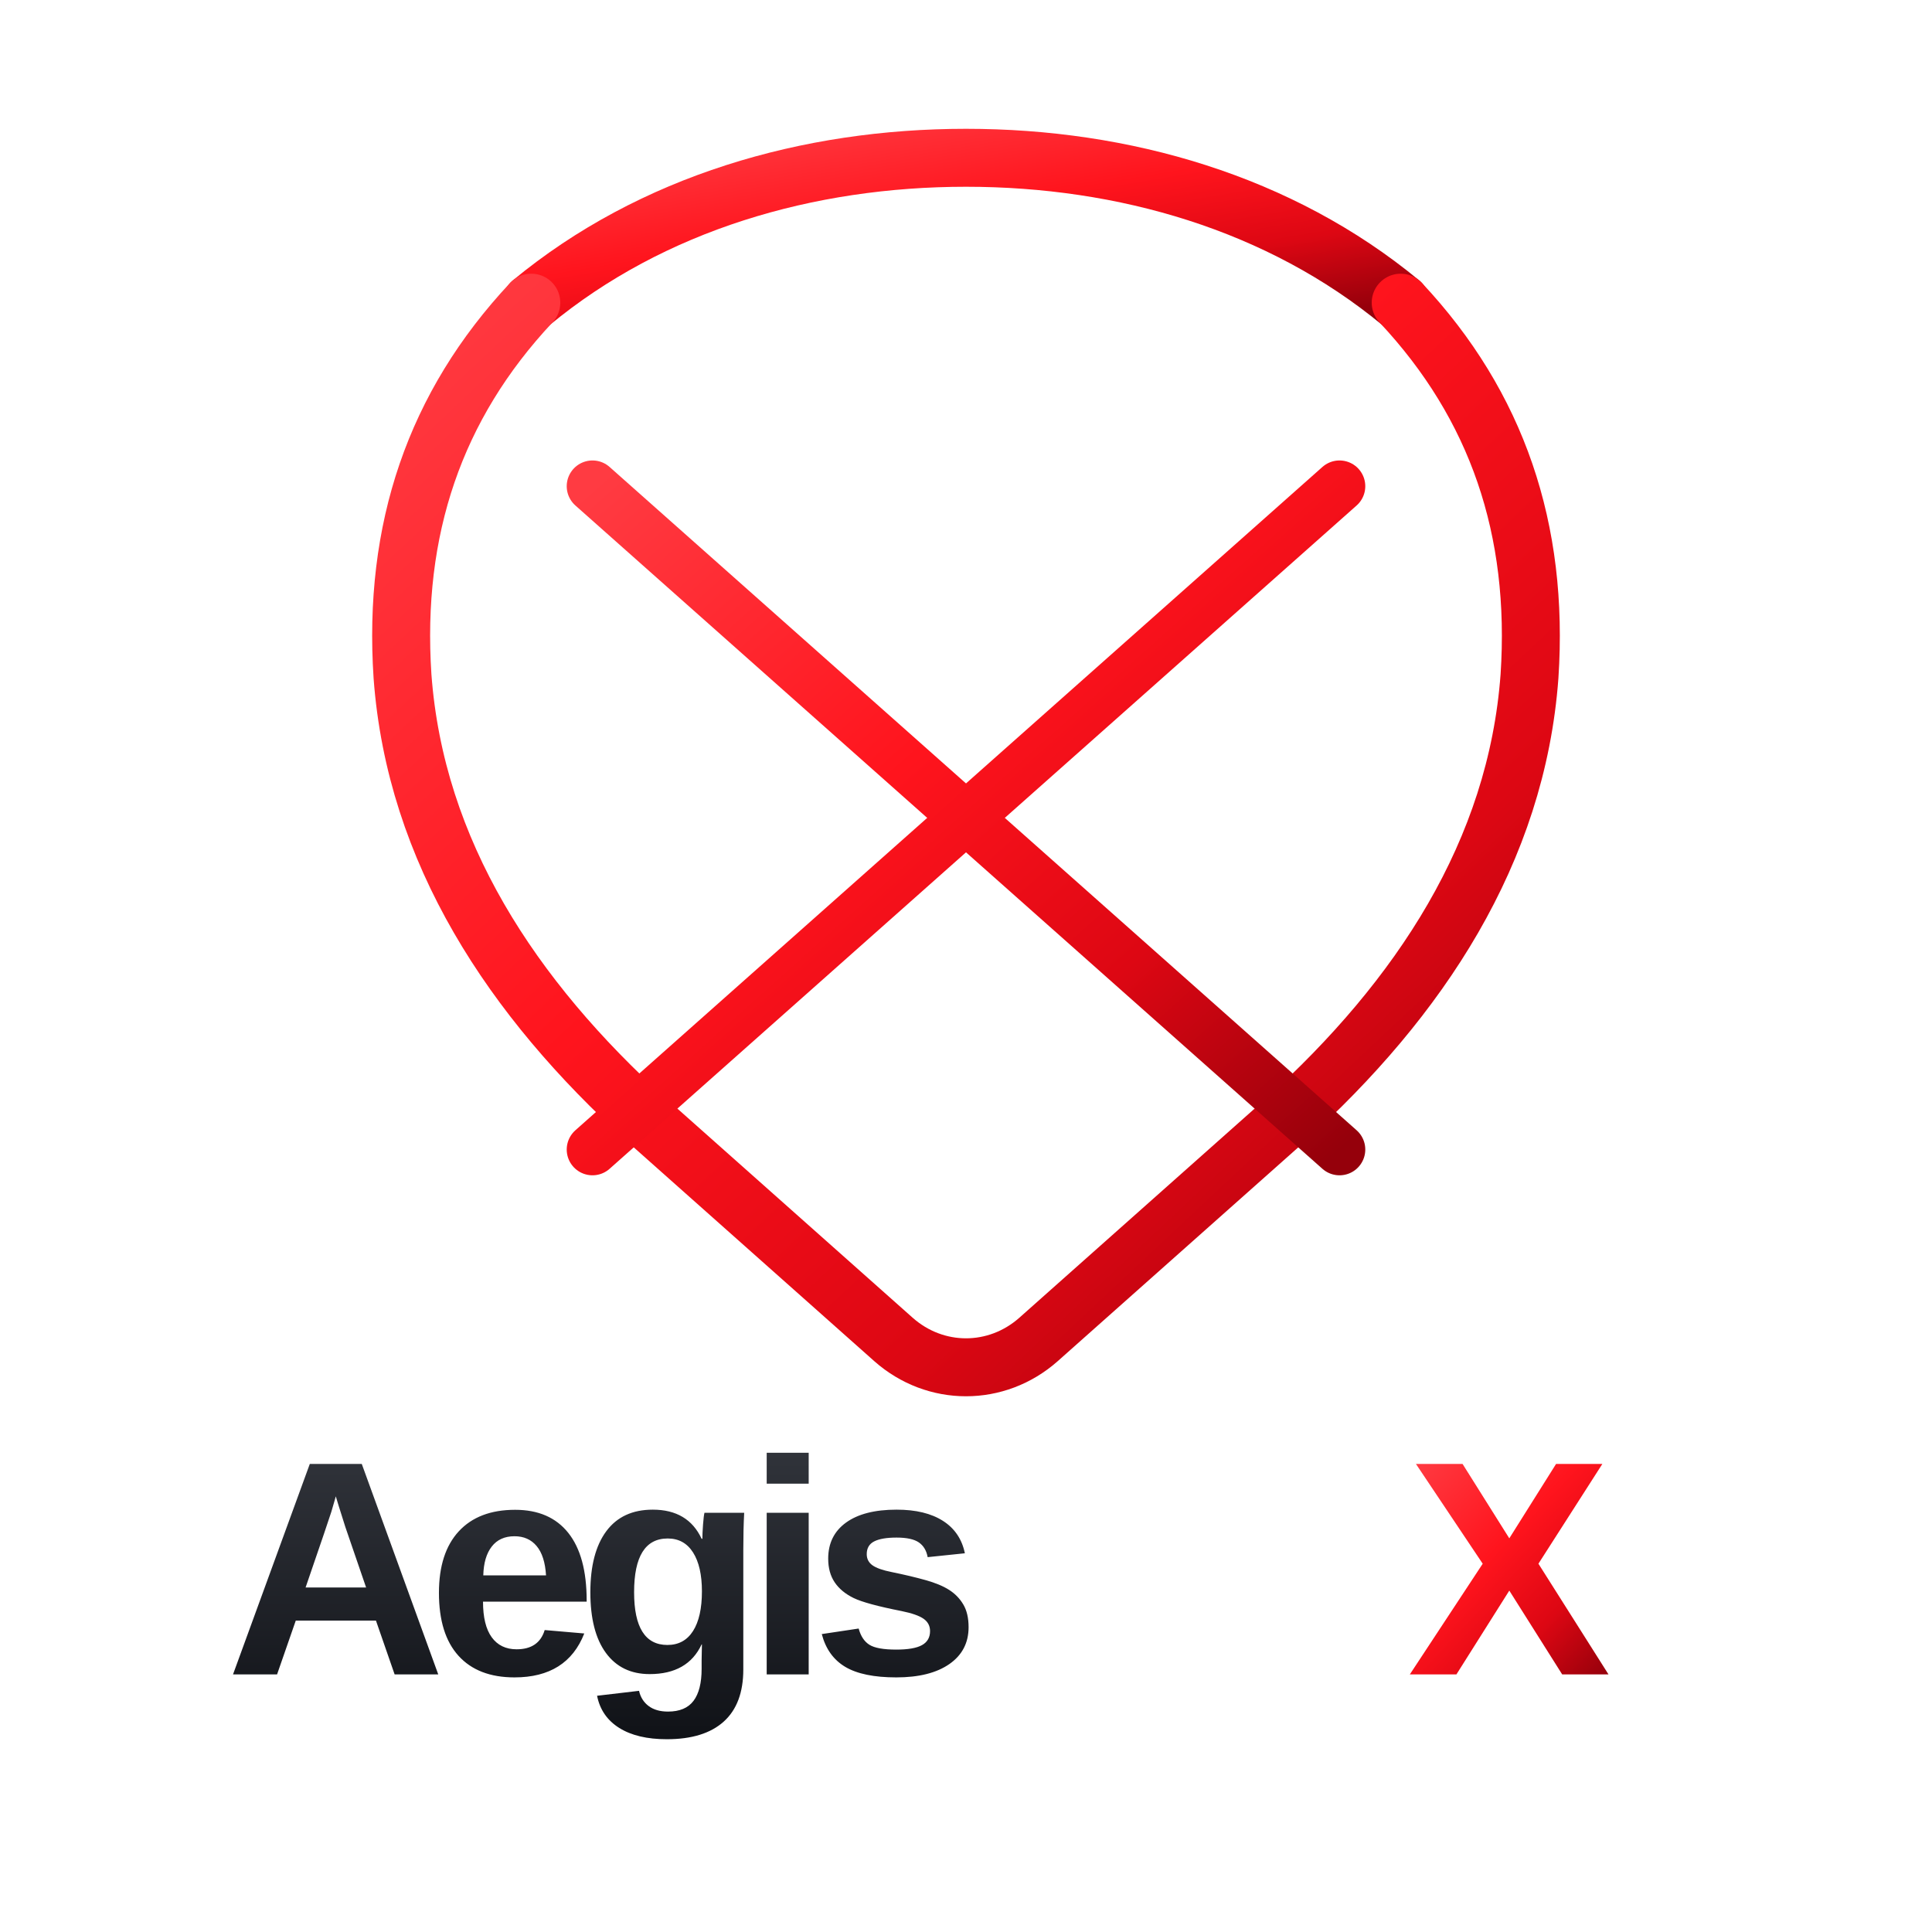
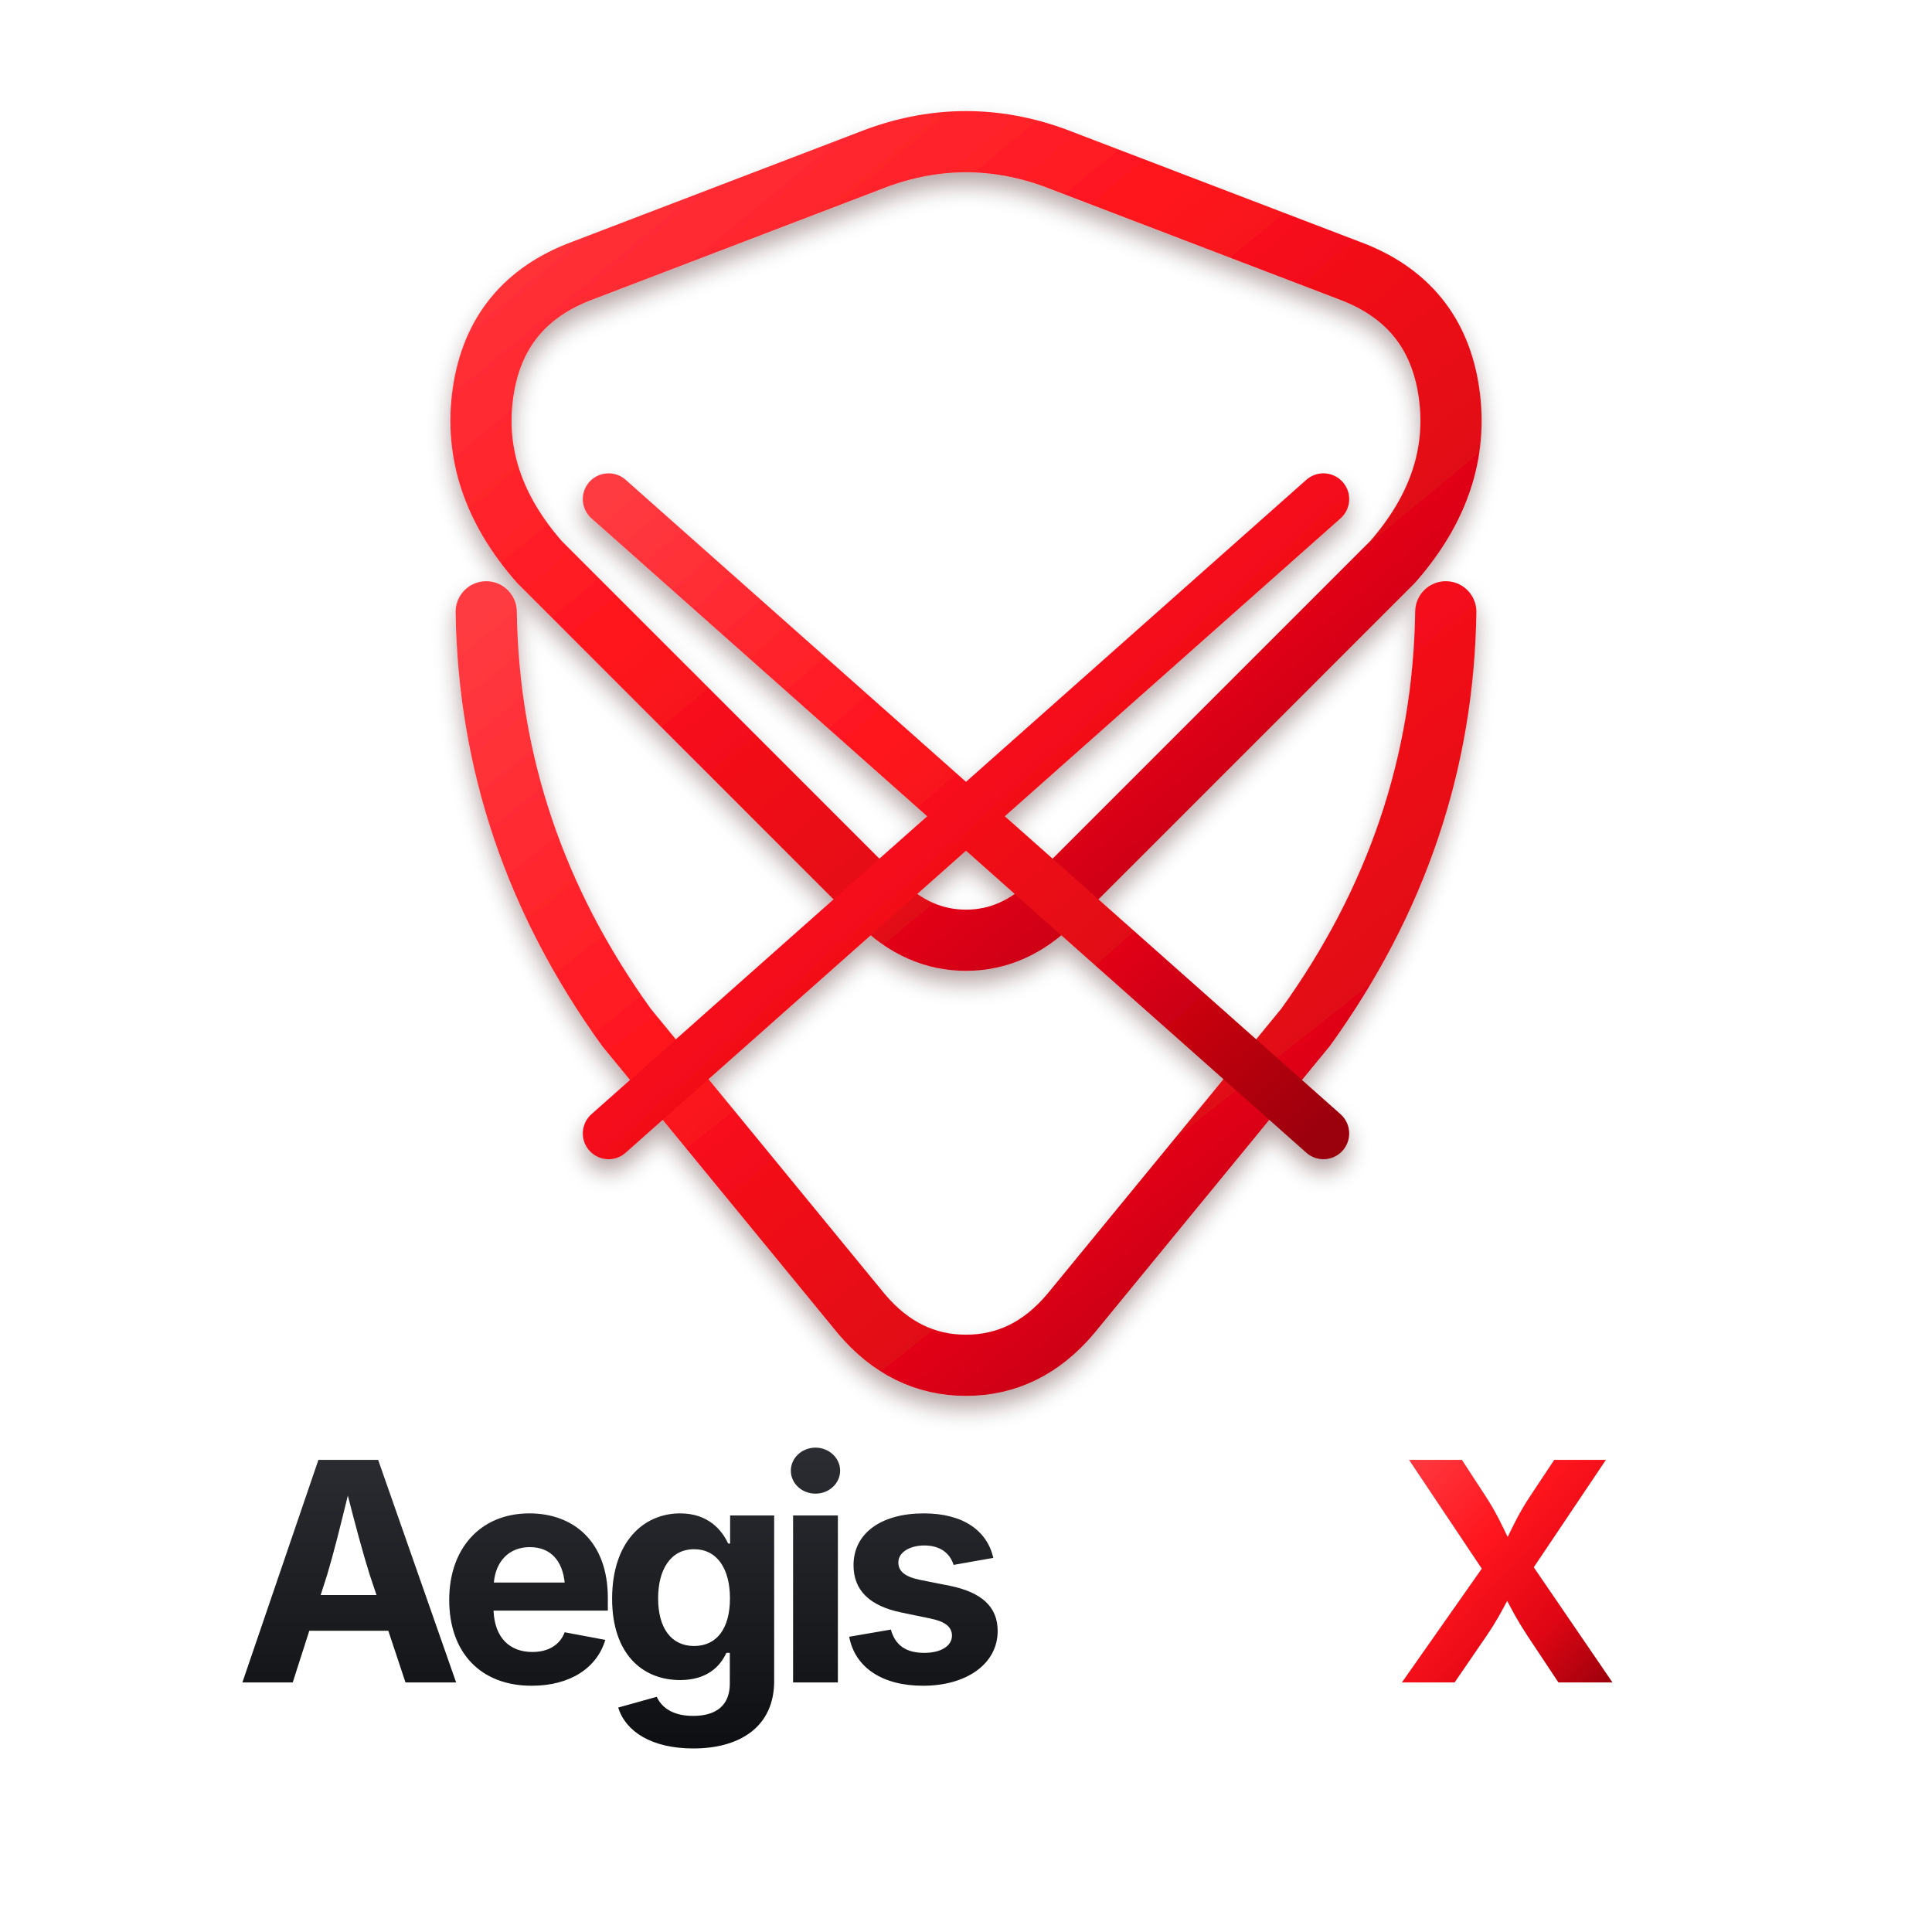
<svg xmlns="http://www.w3.org/2000/svg" width="1200" height="1200" viewBox="0 0 1200 1200" role="img" aria-labelledby="title desc">
  <defs>
    <linearGradient id="red" x1="0" y1="0" x2="1" y2="1">
      <stop offset="0" stop-color="#ff3b42" />
-       <stop offset="0.42" stop-color="#ff141d" />
-       <stop offset="0.72" stop-color="#dd0713" />
-       <stop offset="1" stop-color="#95000b" />
+       <stop offset="0.38" stop-color="#ff151d" />
+       <stop offset="0.72" stop-color="#e00614" />
+       <stop offset="1" stop-color="#9b000c" />
    </linearGradient>
    <linearGradient id="ink" x1="0" y1="0" x2="0" y2="1">
-       <stop offset="0" stop-color="#30333a" />
-       <stop offset="1" stop-color="#101217" />
+       <stop offset="0" stop-color="#2b2d32" />
+       <stop offset="1" stop-color="#0d0f12" />
    </linearGradient>
+     <filter id="shadow" x="-20%" y="-20%" width="140%" height="150%">
+       <feDropShadow dx="0" dy="8" stdDeviation="7" flood-color="#370006" flood-opacity="0.35" />
+     </filter>
  </defs>
-   <g fill="none" stroke="url(#red)" stroke-linecap="round" stroke-linejoin="round">
-     <path d="M330 188 C405 126 502 98 600 98 C698 98 795 126 870 188" stroke-width="36" />
-     <path d="M330 188 C270 252 244 329 250 420 C258 529 318 620 402 696 L555 832 C581 855 619 855 645 832 L798 696 C882 620 942 529 950 420 C956 329 930 252 870 188" stroke-width="36" />
-     <path d="M368 302 L832 714" stroke-width="32" />
-     <path d="M832 302 L368 714" stroke-width="32" />
+   <g fill="none" stroke="url(#red)" stroke-linecap="round" stroke-linejoin="round" filter="url(#shadow)">
+     <path d="M362 168 L545 98 Q600 78 655 98 L838 168 Q892 188 900 244 Q908 300 865 349 L654 560 Q630 584 600 584 Q570 584 546 560 L335 349 Q292 300 300 244 Q308 188 362 168 Z" stroke-width="38" />
+     <path d="M302 380 Q304 520 389 638 L535 816 Q562 848 600 848 Q638 848 665 816 L811 638 Q896 520 898 380" stroke-width="38" />
+     <path d="M378 310 L822 704" stroke-width="32" />
+     <path d="M822 310 L378 704" stroke-width="32" />
  </g>
-   <g font-family="Arial, sans-serif" font-weight="700" letter-spacing="-12">
-     <text x="140" y="1040" fill="url(#ink)" font-size="190">Aegis</text>
-     <text x="874" y="1040" fill="url(#red)" font-size="190">X</text>
+   <g font-family="Inter, Segoe UI, Arial, sans-serif" font-weight="700" letter-spacing="-12">
+     <text x="146" y="1045" fill="url(#ink)" font-size="190">Aegis</text>
+     <text x="866" y="1045" fill="url(#red)" font-size="190">X</text>
  </g>
</svg>
